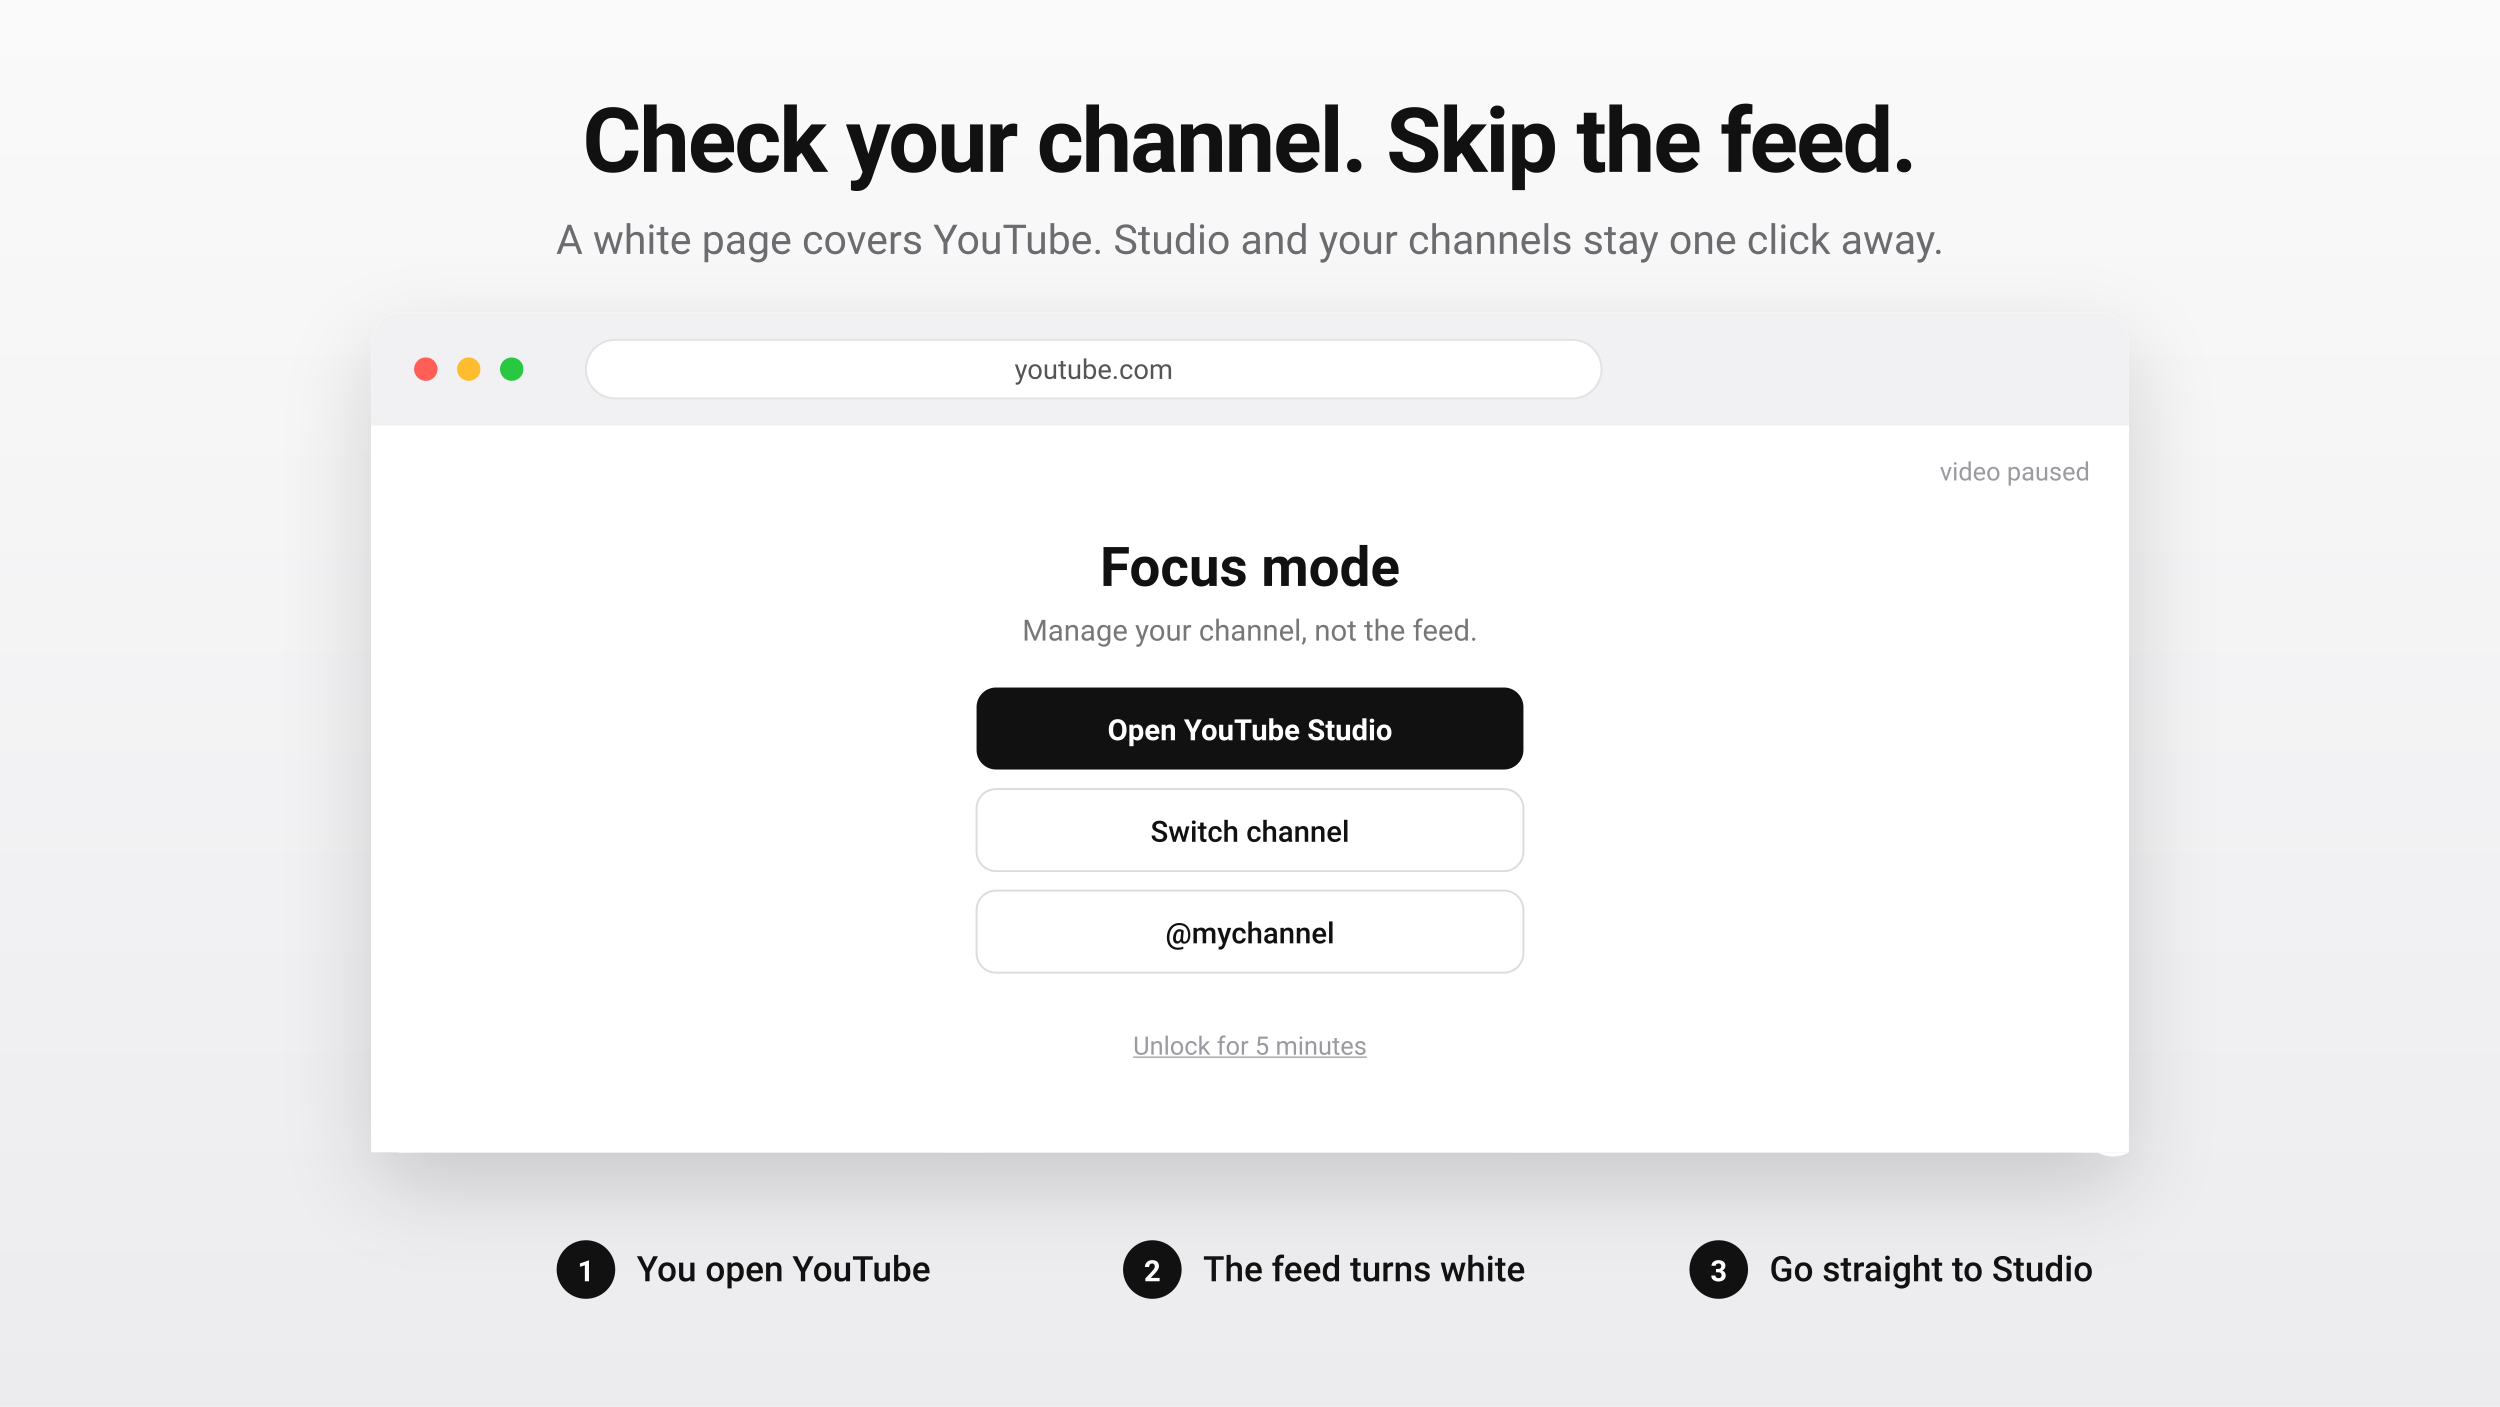
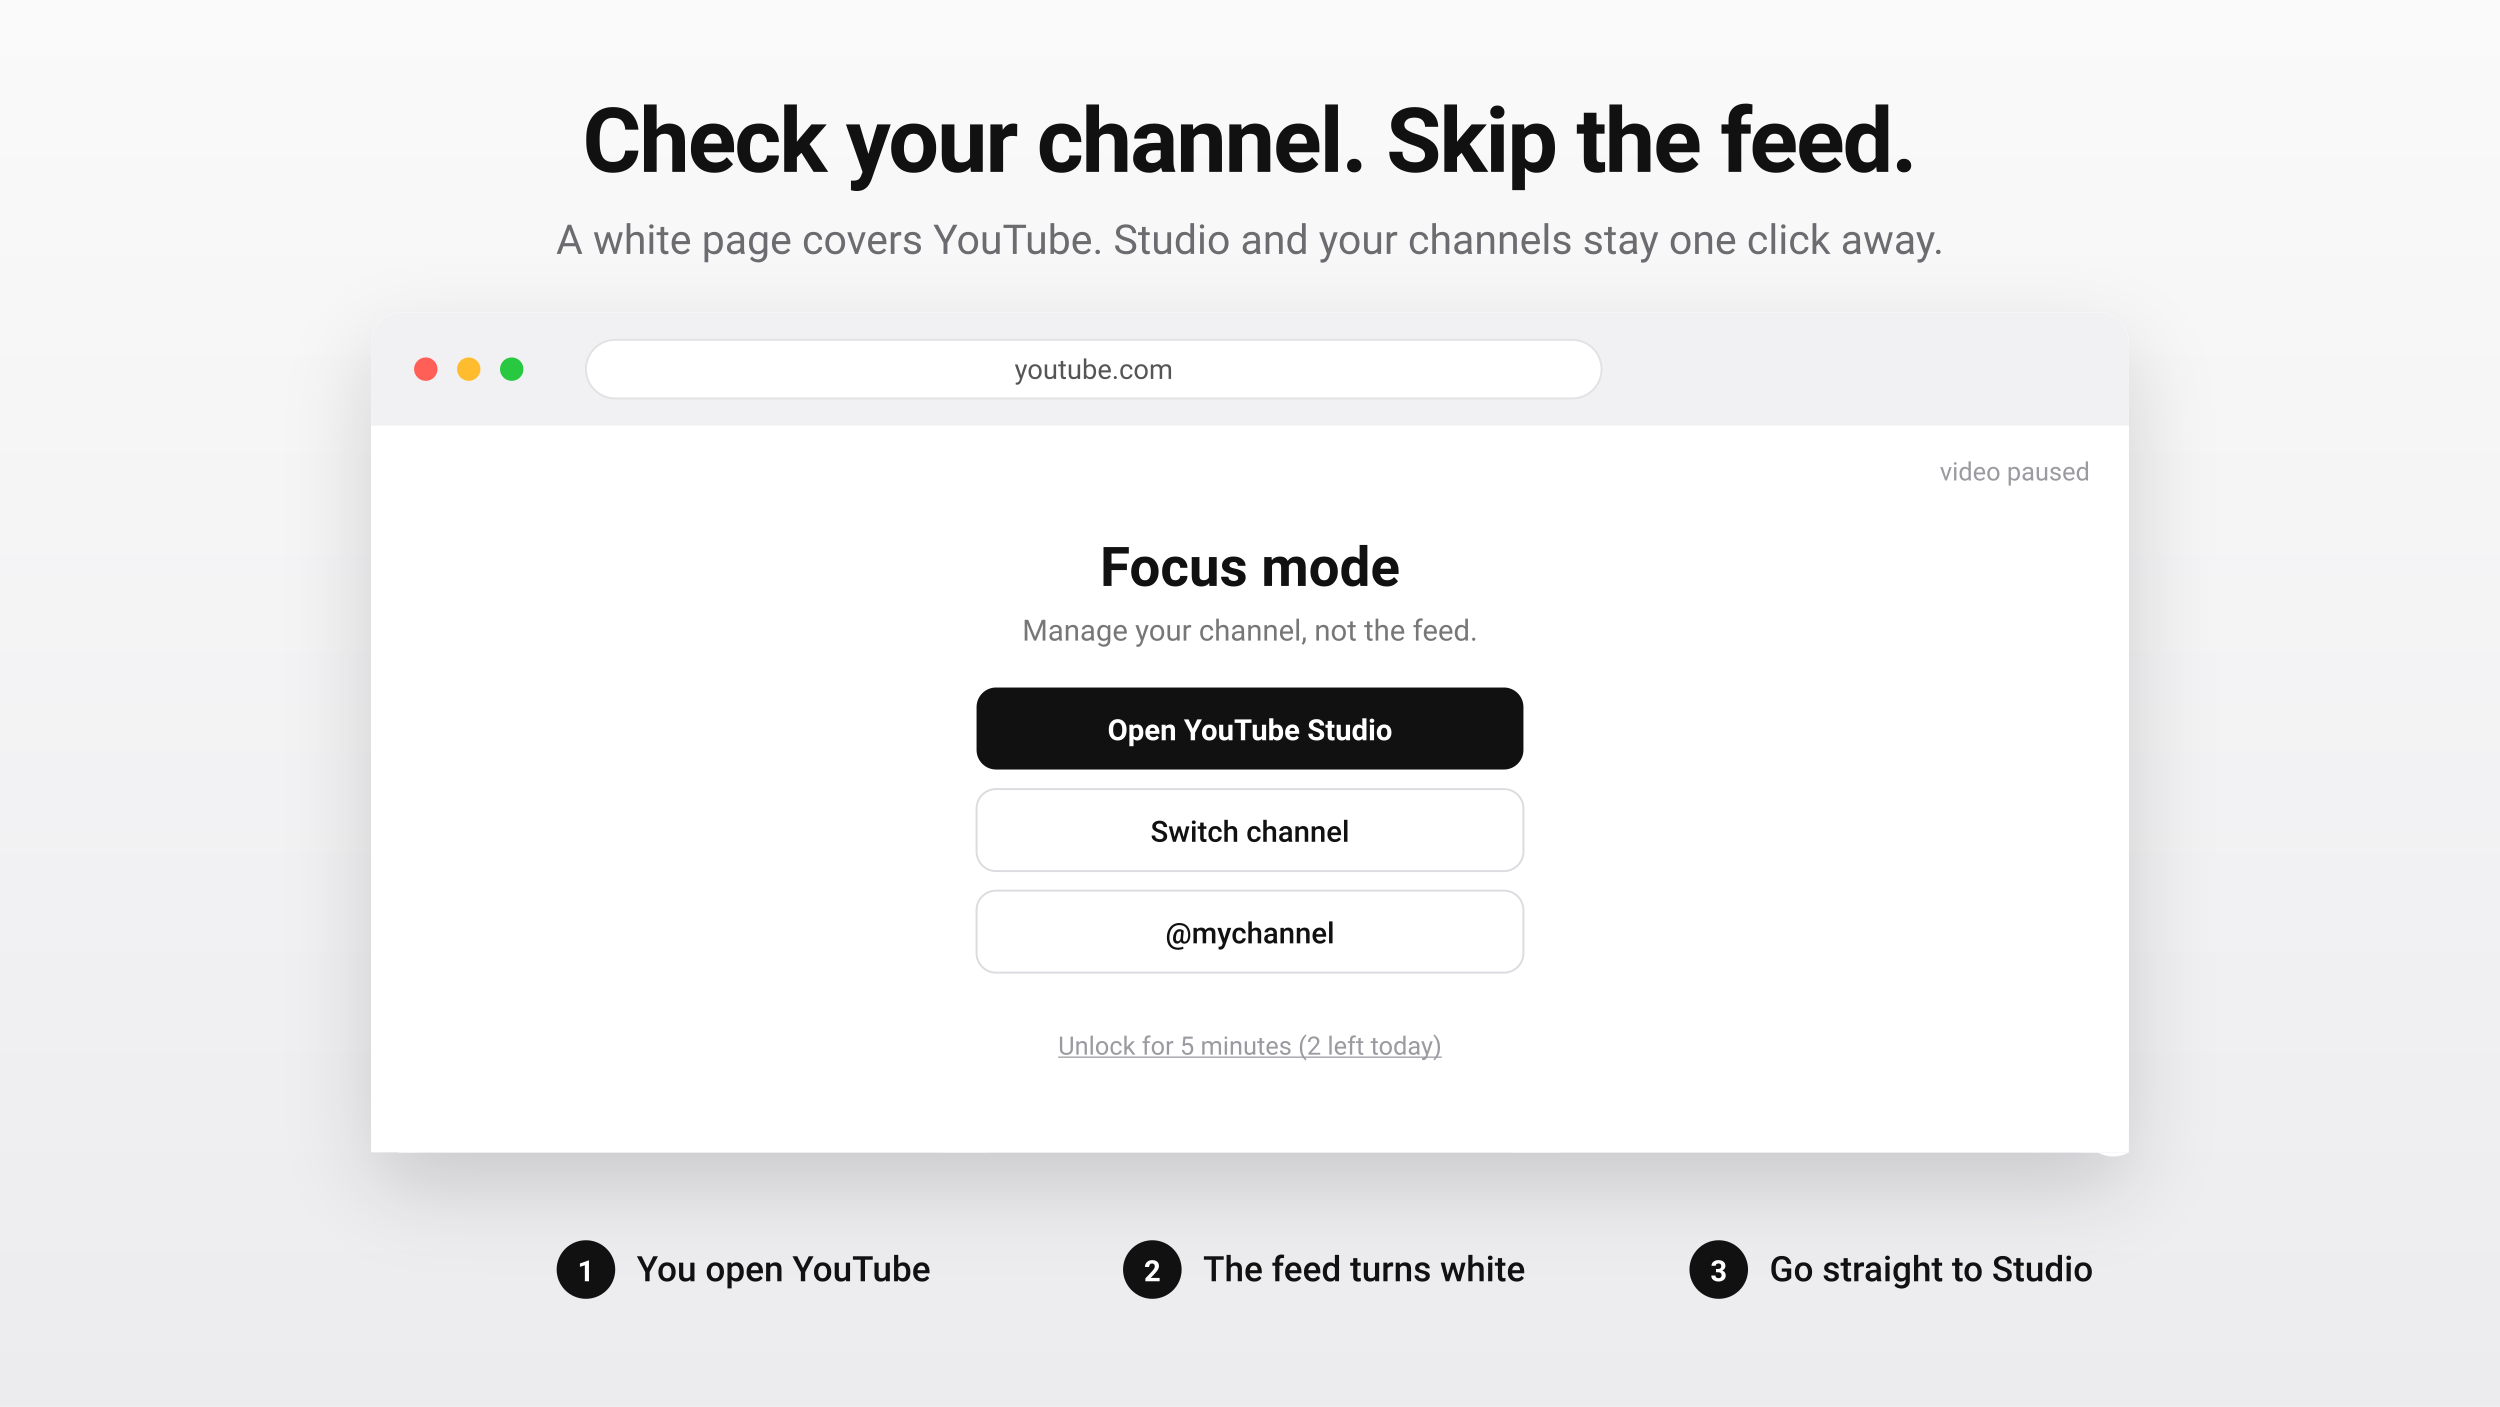
<svg xmlns="http://www.w3.org/2000/svg" viewBox="0 0 1280 720" width="1280" height="720" role="img" aria-labelledby="t d">
  <defs>
    <linearGradient id="bg" x1="0" y1="0" x2="0" y2="1">
      <stop offset="0" stop-color="#fafafa" />
      <stop offset="1" stop-color="#ececef" />
    </linearGradient>
    <filter id="shadow" x="-10%" y="-10%" width="120%" height="130%">
      <feDropShadow dx="0" dy="18" stdDeviation="22" flood-color="#000" flood-opacity="0.16" />
    </filter>
    <clipPath id="view">
      <rect x="190" y="218" width="900" height="372" rx="0" />
    </clipPath>
    <style>
      text { font-family: -apple-system, BlinkMacSystemFont, "Segoe UI", Roboto, Helvetica, Arial, sans-serif; }
      .cyc { animation-duration: 10s; animation-iteration-count: infinite; animation-timing-function: cubic-bezier(.23,.86,.39,.96); }
      .feed { animation-name: drift; }
      .cover { animation-name: cover; }
      .card { animation-name: card; }
      .b1 { animation-name: b1; }
      .b2 { animation-name: b2; }
      .b3 { animation-name: b3; }
      .s1 { animation-name: s1; }
      .s2 { animation-name: s2; }
      .s3 { animation-name: s3; }
      .pause { animation-name: pause; }
      @keyframes drift { 0% { transform: translateY(0); } 34%,100% { transform: translateY(-46px); } }
      @keyframes cover { 0%,34% { opacity: 0; } 42%,90% { opacity: 1; } 97%,100% { opacity: 0; } }
      @keyframes card { 0%,40% { opacity: 0; transform: translateY(14px); } 48%,90% { opacity: 1; transform: translateY(0); } 96%,100% { opacity: 0; transform: translateY(0); } }
      @keyframes b1 { 0%,46% { opacity: 0; transform: translateY(10px); } 54%,90% { opacity: 1; transform: translateY(0); } 96%,100% { opacity: 0; } }
      @keyframes b2 { 0%,50% { opacity: 0; transform: translateY(10px); } 58%,90% { opacity: 1; transform: translateY(0); } 96%,100% { opacity: 0; } }
      @keyframes b3 { 0%,54% { opacity: 0; transform: translateY(10px); } 62%,90% { opacity: 1; transform: translateY(0); } 96%,100% { opacity: 0; } }
      @keyframes s1 { 0%,32% { opacity: 1; } 38%,94% { opacity: .3; } 100% { opacity: 1; } }
      @keyframes s2 { 0%,34% { opacity: .3; } 40%,62% { opacity: 1; } 68%,100% { opacity: .3; } }
      @keyframes s3 { 0%,62% { opacity: .3; } 70%,92% { opacity: 1; } 98%,100% { opacity: .3; } }
      @keyframes pause { 0%,36% { opacity: 0; } 42%,90% { opacity: 1; } 97%,100% { opacity: 0; } }
      @media (prefers-reduced-motion: reduce) { .cyc { animation: none !important; } .cover, .card, .b1, .b2, .b3, .s1, .s2, .s3 { opacity: 1 !important; } }
    </style>
  </defs>
  <rect width="1280" height="720" fill="url(#bg)" />
  <text x="640" y="88" text-anchor="middle" font-size="46" font-weight="700" fill="#111" letter-spacing="-1">Check your channel. Skip the feed.</text>
  <text x="640" y="130" text-anchor="middle" font-size="21" fill="#6b6b70">A white page covers YouTube. Studio and your channels stay one click away.</text>
  <g filter="url(#shadow)">
    <rect x="190" y="160" width="900" height="430" rx="16" fill="#fff" />
  </g>
  <path d="M190 176a16 16 0 0 1 16-16h868a16 16 0 0 1 16 16v42H190z" fill="#f1f1f3" />
  <circle cx="218" cy="189" r="6" fill="#ff5f57" />
  <circle cx="240" cy="189" r="6" fill="#febc2e" />
  <circle cx="262" cy="189" r="6" fill="#28c840" />
  <rect x="300" y="174" width="520" height="30" rx="15" fill="#fff" stroke="#e2e2e5" />
  <text x="560" y="194" text-anchor="middle" font-size="14" fill="#555">youtube.com</text>
  <g clip-path="url(#view)">
    <g class="cyc feed">
      <g id="row">
        <g transform="translate(214 238)">
          <rect width="268" height="150" rx="10" fill="#d9d9de" />
          <path d="M120 54l36 21-36 21z" fill="#fff" opacity=".9" />
          <rect y="162" width="230" height="12" rx="6" fill="#c4c4ca" />
          <rect y="184" width="150" height="10" rx="5" fill="#dcdce0" />
        </g>
        <g transform="translate(506 238)">
          <rect width="268" height="150" rx="10" fill="#cfd3dc" />
          <path d="M120 54l36 21-36 21z" fill="#fff" opacity=".9" />
          <rect y="162" width="200" height="12" rx="6" fill="#c4c4ca" />
          <rect y="184" width="120" height="10" rx="5" fill="#dcdce0" />
        </g>
        <g transform="translate(798 238)">
          <rect width="268" height="150" rx="10" fill="#dad4d4" />
          <path d="M120 54l36 21-36 21z" fill="#fff" opacity=".9" />
          <rect y="162" width="240" height="12" rx="6" fill="#c4c4ca" />
          <rect y="184" width="170" height="10" rx="5" fill="#dcdce0" />
        </g>
      </g>
      <g transform="translate(0 232)">
        <g transform="translate(214 238)">
          <rect width="268" height="150" rx="10" fill="#d4dad6" />
          <path d="M120 54l36 21-36 21z" fill="#fff" opacity=".9" />
          <rect y="162" width="220" height="12" rx="6" fill="#c4c4ca" />
          <rect y="184" width="140" height="10" rx="5" fill="#dcdce0" />
        </g>
        <g transform="translate(506 238)">
          <rect width="268" height="150" rx="10" fill="#dcd8cf" />
          <path d="M120 54l36 21-36 21z" fill="#fff" opacity=".9" />
          <rect y="162" width="190" height="12" rx="6" fill="#c4c4ca" />
          <rect y="184" width="110" height="10" rx="5" fill="#dcdce0" />
        </g>
        <g transform="translate(798 238)">
          <rect width="268" height="150" rx="10" fill="#d5d3df" />
          <path d="M120 54l36 21-36 21z" fill="#fff" opacity=".9" />
          <rect y="162" width="235" height="12" rx="6" fill="#c4c4ca" />
          <rect y="184" width="160" height="10" rx="5" fill="#dcdce0" />
        </g>
      </g>
    </g>
  </g>
  <rect class="cyc cover" x="190" y="218" width="900" height="372" fill="#fff" />
  <path class="cyc cover" d="M190 590h900v-0a16 16 0 0 1-16 0z" fill="#fff" />
  <g class="cyc pause">
    <text x="1070" y="246" text-anchor="end" font-size="13" fill="#9a9aa0">video paused</text>
  </g>
  <g class="cyc card">
    <text x="640" y="300" text-anchor="middle" font-size="28" font-weight="600" fill="#111">Focus mode</text>
    <text x="640" y="328" text-anchor="middle" font-size="15" fill="#777">Manage your channel, not the feed.</text>
  </g>
  <g class="cyc b1">
    <rect x="500" y="352" width="280" height="42" rx="10" fill="#111" />
    <text x="640" y="379" text-anchor="middle" font-size="15" font-weight="600" fill="#fff">Open YouTube Studio</text>
  </g>
  <g class="cyc b2">
    <rect x="500" y="404" width="280" height="42" rx="10" fill="#fff" stroke="#dcdce0" />
    <text x="640" y="431" text-anchor="middle" font-size="15" font-weight="500" fill="#111">Switch channel</text>
  </g>
  <g class="cyc b3">
    <rect x="500" y="456" width="280" height="42" rx="10" fill="#fff" stroke="#dcdce0" />
    <text x="640" y="483" text-anchor="middle" font-size="15" font-weight="500" fill="#111">@mychannel</text>
  </g>
  <g class="cyc b3">
-     <text x="640" y="540" text-anchor="middle" font-size="13" fill="#9a9aa0" text-decoration="underline">Unlock for 5 minutes</text>
+     <text x="640" y="540" text-anchor="middle" font-size="13" fill="#9a9aa0" text-decoration="underline">Unlock for 5 minutes (2 left today)</text>
  </g>
  <g class="cyc s1">
    <circle cx="300" cy="650" r="15" fill="#111" />
    <text x="300" y="656" text-anchor="middle" font-size="15" font-weight="700" fill="#fff">1</text>
    <text x="326" y="656" font-size="18" font-weight="500" fill="#111">You open YouTube</text>
  </g>
  <g class="cyc s2">
    <circle cx="590" cy="650" r="15" fill="#111" />
    <text x="590" y="656" text-anchor="middle" font-size="15" font-weight="700" fill="#fff">2</text>
    <text x="616" y="656" font-size="18" font-weight="500" fill="#111">The feed turns white</text>
  </g>
  <g class="cyc s3">
    <circle cx="880" cy="650" r="15" fill="#111" />
    <text x="880" y="656" text-anchor="middle" font-size="15" font-weight="700" fill="#fff">3</text>
    <text x="906" y="656" font-size="18" font-weight="500" fill="#111">Go straight to Studio</text>
  </g>
</svg>
